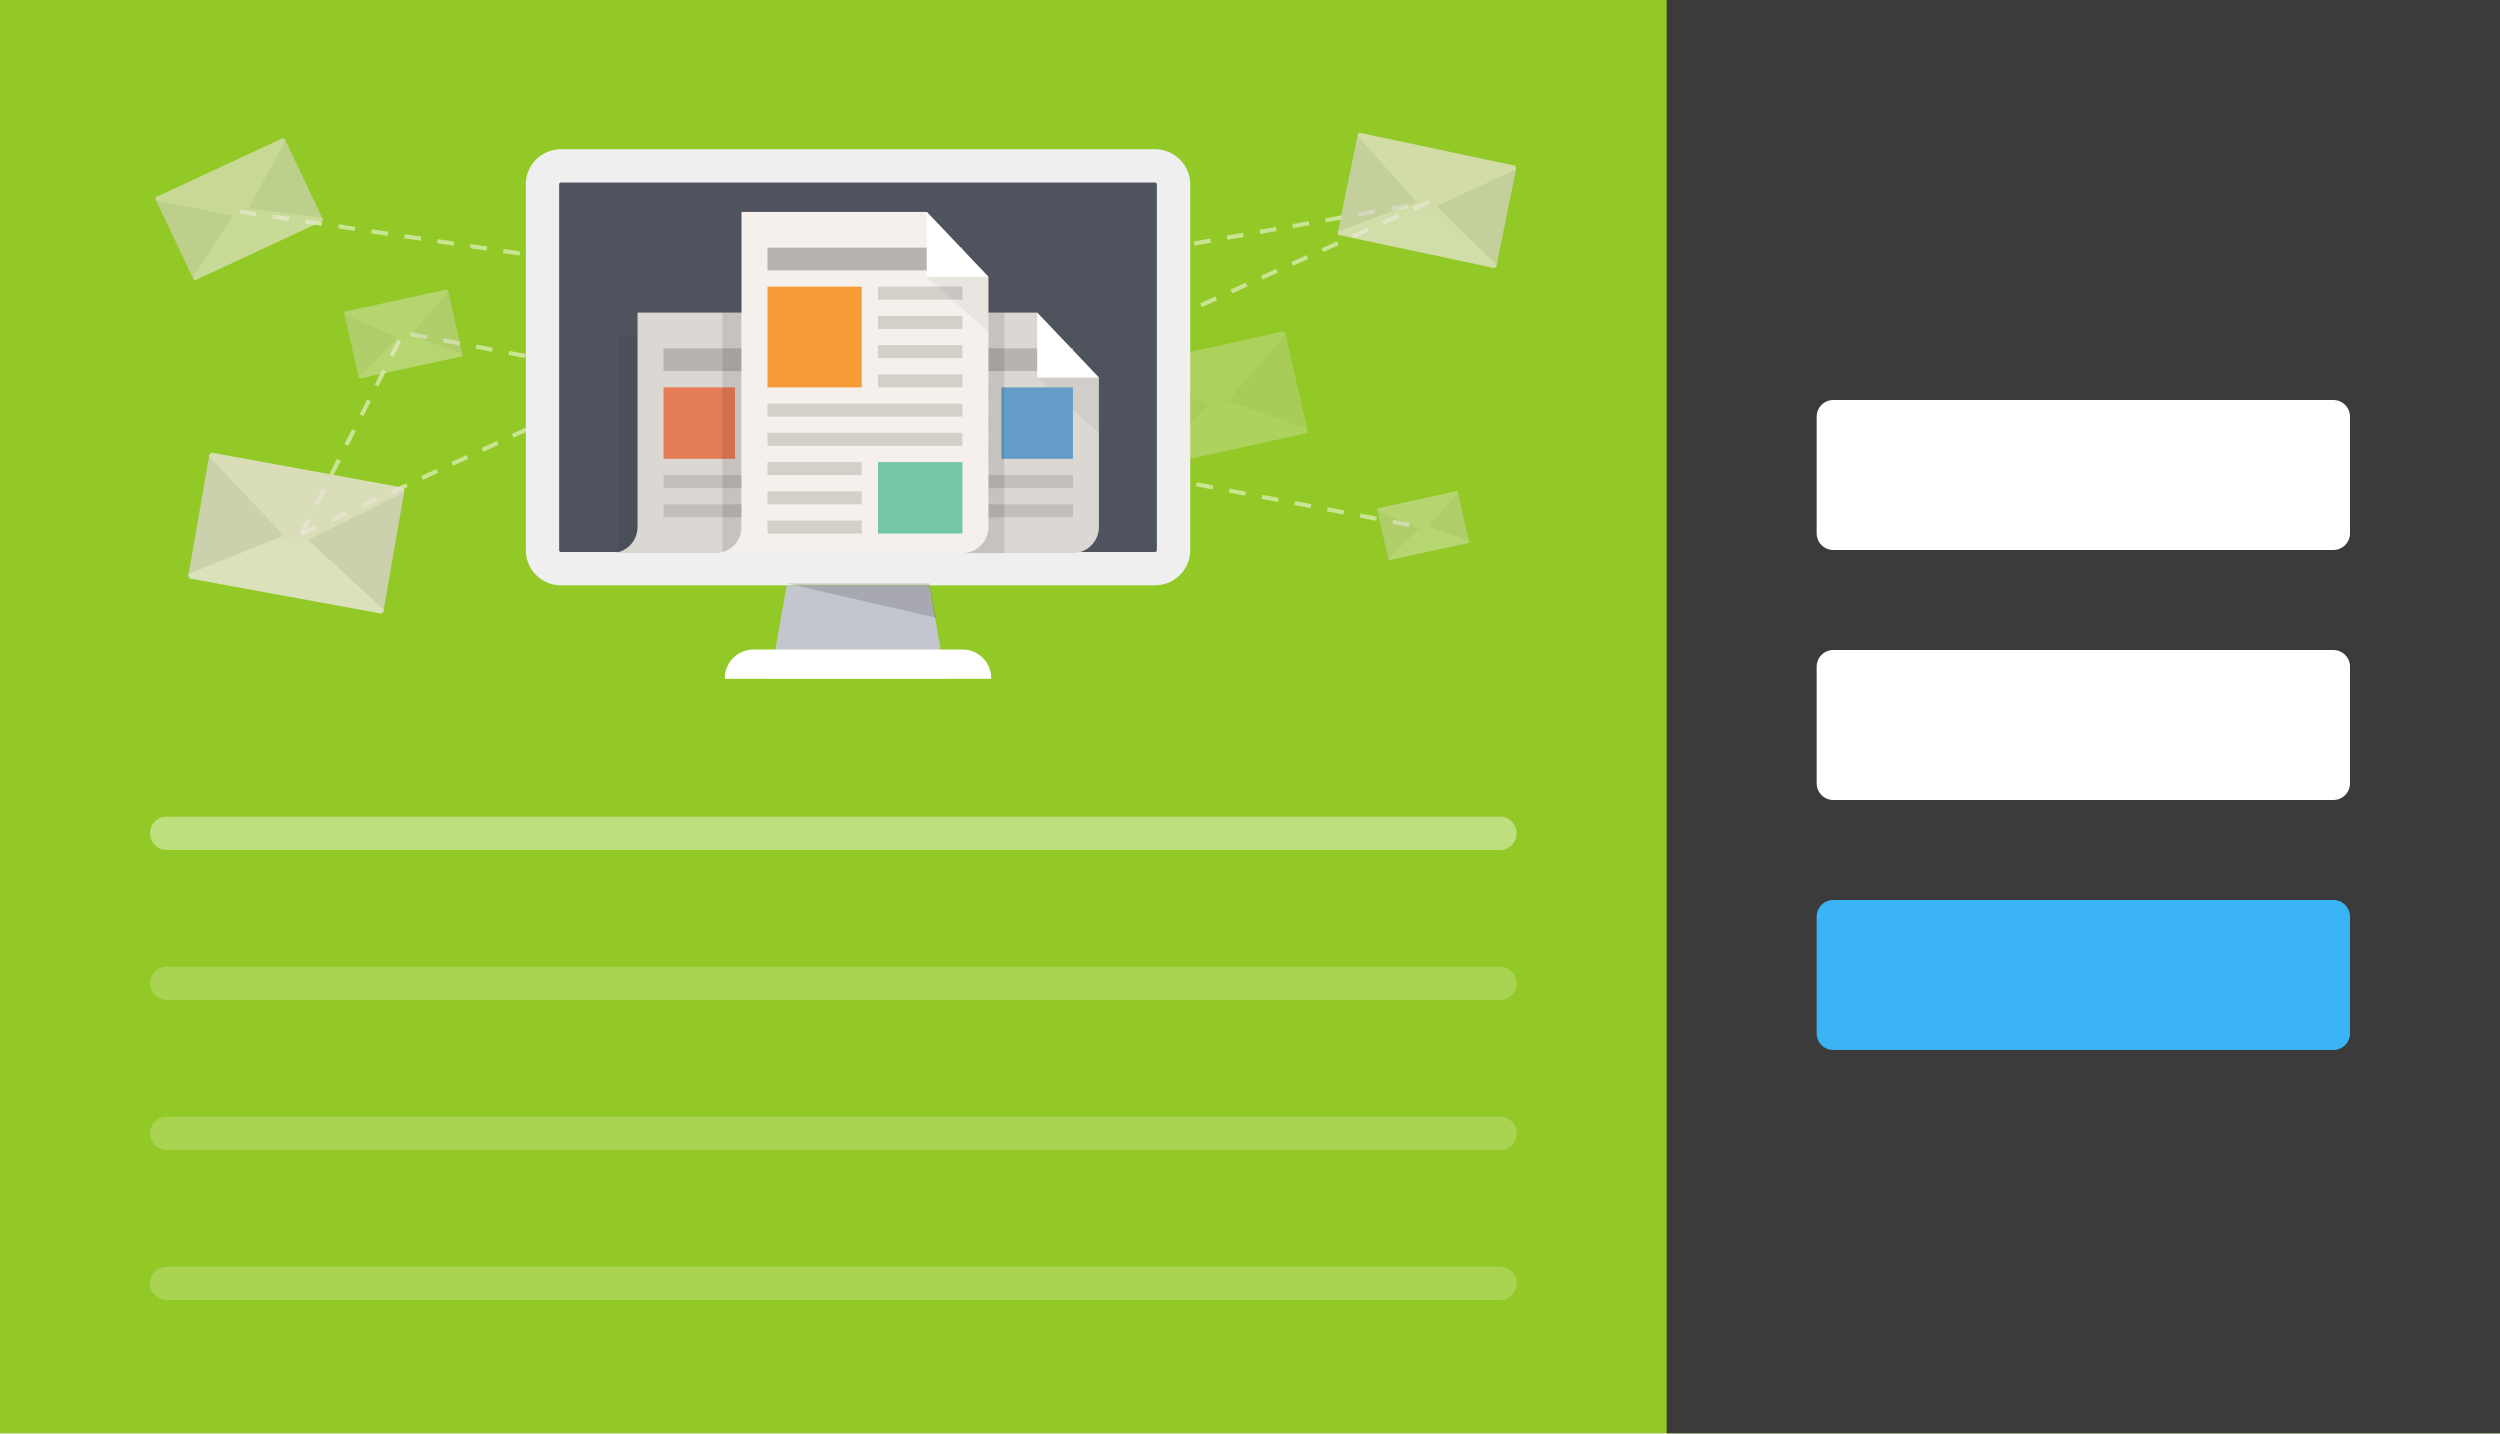
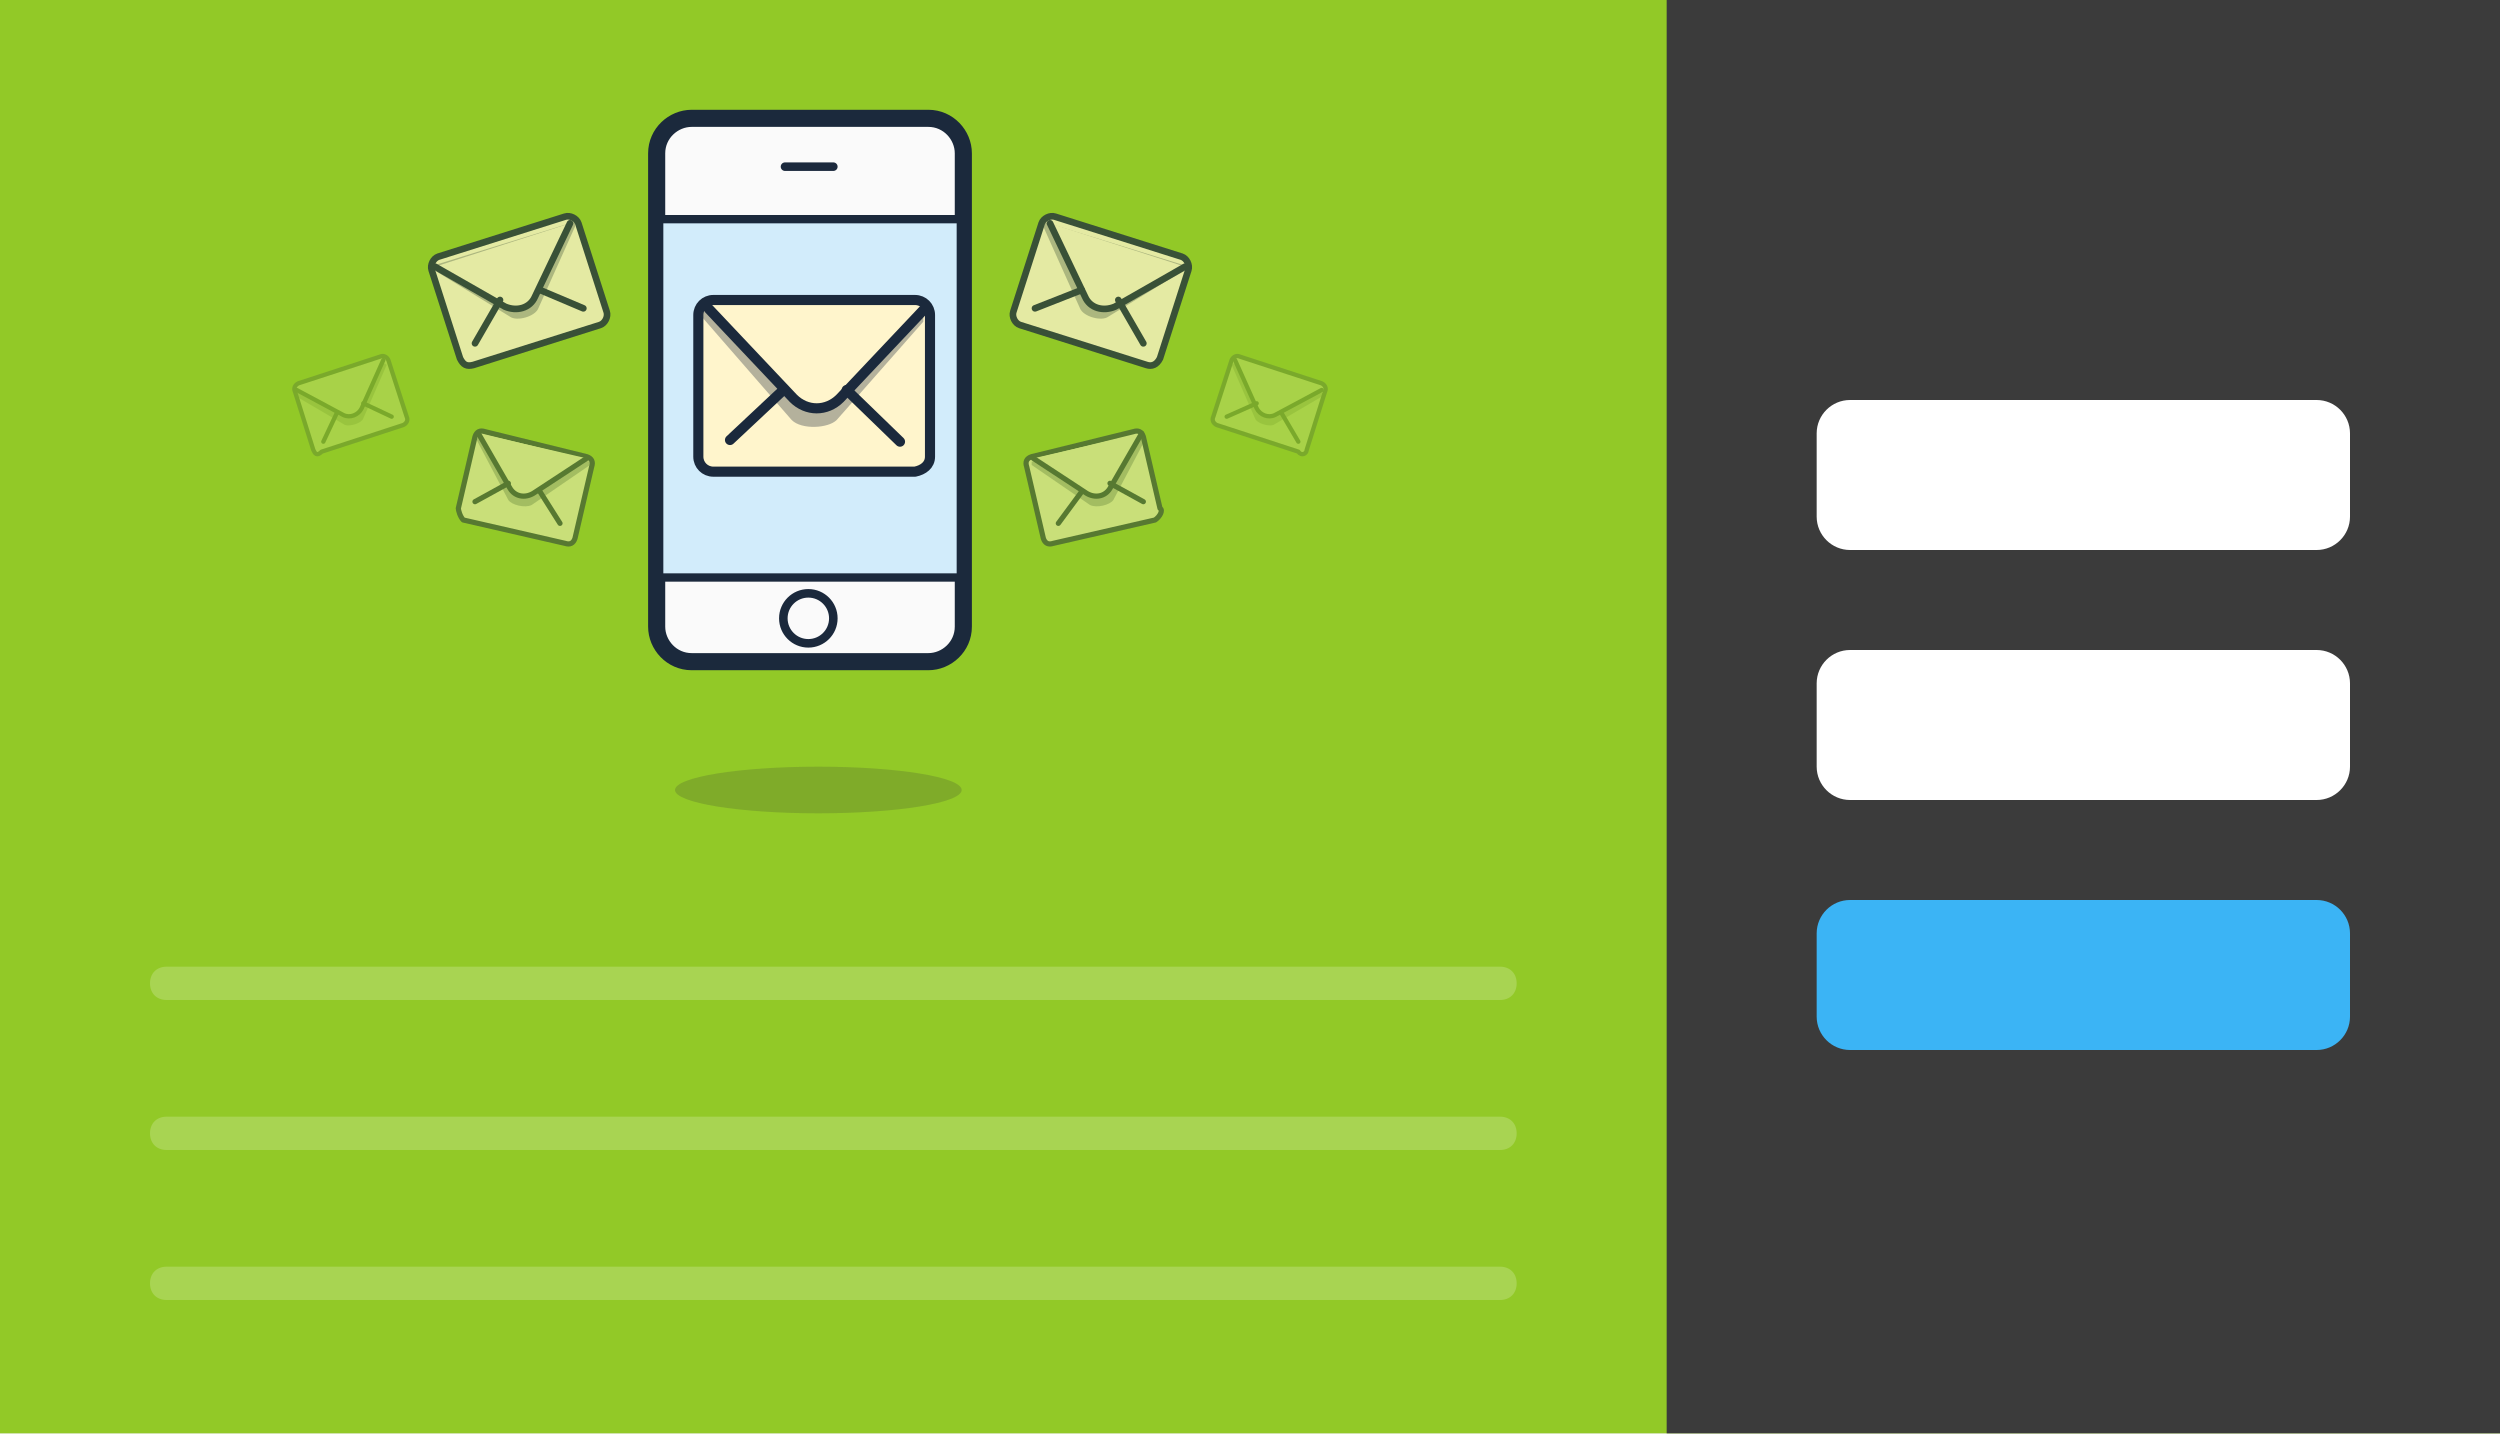
- <svg xmlns="http://www.w3.org/2000/svg" version="1.1" x="0px" y="0px" width="150px" height="86px" viewBox="0 0 150 86" enable-background="new 0 0 150 86" xml:space="preserve">
-   <g id="Layer_1">
-     <rect fill="#92C927" width="150" height="86" />
-     <path opacity="0.4" fill="#FFFFFF" d="M90,51H10c-0.552,0-1-0.448-1-1l0,0c0-0.552,0.448-1,1-1h80c0.552,0,1,0.448,1,1l0,0   C91,50.552,90.552,51,90,51z" />
+ <svg xmlns="http://www.w3.org/2000/svg" version="1.1" id="Layer_1" x="0px" y="0px" viewBox="-320 264 150 86" style="enable-background:new -320 264 150 86;" xml:space="preserve">
+   <style type="text/css">
+ 	.st0{fill:#92C927;}
+ 	.st1{opacity:0.2;fill:#FFFFFF;enable-background:new    ;}
+ 	.st2{fill:#3B3B3B;}
+ 	.st3{fill:#3BB4F5;}
+ 	.st4{fill:#FFFFFF;}
+ 	.st5{display:none;}
+ 	.st6{opacity:0.2;fill:#333333;enable-background:new    ;}
+ 	.st7{fill:#FAFAFA;stroke:#1B293C;stroke-width:1.027;stroke-linecap:round;stroke-linejoin:round;stroke-miterlimit:10;}
+ 	.st8{fill:none;stroke:#1B293C;stroke-width:0.513;stroke-linecap:round;stroke-linejoin:round;stroke-miterlimit:10;}
+ 	.st9{fill:#D2ECFB;}
+ 	.st10{fill:#1B293C;}
+ 	.st11{fill:#FFF5CC;stroke:#1B293C;stroke-width:0.607;stroke-linecap:round;stroke-linejoin:round;stroke-miterlimit:10;}
+ 	.st12{opacity:0.35;fill:#293342;enable-background:new    ;}
+ 	.st13{fill:none;stroke:#1B293C;stroke-width:0.607;stroke-linecap:round;stroke-linejoin:round;stroke-miterlimit:10;}
+ 	.st14{opacity:0.75;}
+ 	.st15{fill:#FFF5CC;stroke:#1B293C;stroke-width:0.399;stroke-linecap:round;stroke-linejoin:round;stroke-miterlimit:10;}
+ 	.st16{fill:none;stroke:#1B293C;stroke-width:0.399;stroke-linecap:round;stroke-linejoin:round;stroke-miterlimit:10;}
+ 	.st17{opacity:0.5;}
+ 	.st18{fill:#FFF5CC;stroke:#1B293C;stroke-width:0.312;stroke-linecap:round;stroke-linejoin:round;stroke-miterlimit:10;}
+ 	.st19{fill:none;stroke:#1B293C;stroke-width:0.312;stroke-linecap:round;stroke-linejoin:round;stroke-miterlimit:10;}
+ 	.st20{opacity:0.2;}
+ 	.st21{fill:#FFF5CC;stroke:#1B293C;stroke-width:0.259;stroke-linecap:round;stroke-linejoin:round;stroke-miterlimit:10;}
+ 	.st22{fill:none;stroke:#1B293C;stroke-width:0.259;stroke-linecap:round;stroke-linejoin:round;stroke-miterlimit:10;}
+ </style>
+   <g id="Layer_1_1_">
+     <rect x="-320" y="264" class="st0" width="150" height="86" />
+     <path class="st1" d="M-230,324h-80c-0.6,0-1-0.4-1-1l0,0c0-0.6,0.4-1,1-1h80c0.6,0,1,0.4,1,1l0,0C-229,323.6-229.4,324-230,324z" />
+     <path class="st1" d="M-230,333h-80c-0.6,0-1-0.4-1-1l0,0c0-0.6,0.4-1,1-1h80c0.6,0,1,0.4,1,1l0,0C-229,332.6-229.4,333-230,333z" />
+     <path class="st1" d="M-230,342h-80c-0.6,0-1-0.4-1-1l0,0c0-0.6,0.4-1,1-1h80c0.6,0,1,0.4,1,1l0,0C-229,341.6-229.4,342-230,342z" />
+     <rect x="-220" y="264" class="st2" width="50" height="86" />
+     <path class="st3" d="M-181,327h-28c-1.1,0-2-0.9-2-2v-5c0-1.1,0.9-2,2-2h28c1.1,0,2,0.9,2,2v5C-179,326.1-179.9,327-181,327z" />
+     <path class="st4" d="M-181,312h-28c-1.1,0-2-0.9-2-2v-5c0-1.1,0.9-2,2-2h28c1.1,0,2,0.9,2,2v5C-179,311.1-179.9,312-181,312z" />
+     <path class="st4" d="M-181,297h-28c-1.1,0-2-0.9-2-2v-5c0-1.1,0.9-2,2-2h28c1.1,0,2,0.9,2,2v5C-179,296.1-179.9,297-181,297z" />
+   </g>
+   <g id="Layer_2" class="st5">
+ </g>
+   <ellipse class="st6" cx="-270.9" cy="311.4" rx="8.6" ry="1.4" />
+   <path class="st7" d="M-280.6,273.2c0-1.2,1-2.1,2.1-2.1h14.2c1.2,0,2.1,1,2.1,2.1v28.4c0,1.2-1,2.1-2.1,2.1h-14.2  c-1.2,0-2.1-1-2.1-2.1V273.2z" />
+   <line class="st8" x1="-270" y1="274" x2="-272.9" y2="274" />
+   <g>
+     <path class="st9" d="M-280.2,298.6c-0.1,0-0.3-0.1-0.3-0.3v-21c0-0.1,0.1-0.3,0.3-0.3h17.6c0.1,0,0.3,0.1,0.3,0.3v21   c0,0.1-0.1,0.3-0.3,0.3H-280.2z" />
    <g>
-       <g opacity="0.5">
-         <path fill="#FFFFFF" d="M18.182,32.106l-0.223-0.113l0.452-0.892l0.223,0.113L18.182,32.106z M84.531,31.621l-0.982-0.188     l0.047-0.245l0.982,0.188L84.531,31.621z M82.566,31.245l-0.982-0.188l0.047-0.245L82.613,31L82.566,31.245z M80.603,30.87     l-0.982-0.188l0.047-0.245l0.982,0.188L80.603,30.87z M78.638,30.494l-0.982-0.188l0.047-0.245l0.982,0.188L78.638,30.494z      M19.086,30.323l-0.223-0.113l0.452-0.892l0.223,0.113L19.086,30.323z M76.673,30.119l-0.982-0.188l0.047-0.245l0.982,0.188     L76.673,30.119z M74.709,29.743l-0.982-0.188l0.047-0.245l0.982,0.188L74.709,29.743z M72.745,29.368l-0.982-0.188l0.047-0.245     l0.982,0.188L72.745,29.368z M70.78,28.992l-0.982-0.188l0.047-0.245l0.982,0.188L70.78,28.992z M68.815,28.617l-0.982-0.188     l0.047-0.245l0.982,0.188L68.815,28.617z M19.991,28.539l-0.223-0.113l0.453-0.892l0.223,0.113L19.991,28.539z M66.851,28.241     l-0.982-0.188l0.047-0.245l0.982,0.188L66.851,28.241z M64.887,27.866l-0.982-0.188l0.047-0.245l0.982,0.188L64.887,27.866z      M62.922,27.49l-0.982-0.188l0.047-0.245l0.982,0.188L62.922,27.49z M60.958,27.115l-0.982-0.188l0.047-0.245l0.982,0.188     L60.958,27.115z M20.896,26.755l-0.223-0.113l0.452-0.892l0.223,0.113L20.896,26.755z M58.993,26.739l-0.982-0.188l0.047-0.245     l0.982,0.188L58.993,26.739z M57.029,26.364l-0.982-0.188l0.047-0.245l0.982,0.188L57.029,26.364z M55.064,25.989l-0.982-0.188     l0.047-0.245l0.982,0.188L55.064,25.989z M53.1,25.613l-0.982-0.188l0.047-0.245l0.982,0.188L53.1,25.613z M51.136,25.238     l-0.982-0.188l0.047-0.245l0.982,0.188L51.136,25.238z M21.8,24.971l-0.223-0.113l0.452-0.892l0.223,0.113L21.8,24.971z      M49.171,24.862l-0.982-0.188l0.047-0.245l0.982,0.188L49.171,24.862z M47.207,24.487l-0.982-0.188l0.047-0.245l0.982,0.188     L47.207,24.487z M45.242,24.111l-0.982-0.188l0.047-0.245l0.982,0.188L45.242,24.111z M43.278,23.736l-0.982-0.188l0.047-0.245     l0.982,0.188L43.278,23.736z M41.313,23.36l-0.982-0.188l0.047-0.245l0.982,0.188L41.313,23.36z M22.704,23.188l-0.223-0.113     l0.452-0.892l0.223,0.113L22.704,23.188z M39.349,22.985l-0.982-0.188l0.047-0.245l0.982,0.188L39.349,22.985z M37.384,22.609     l-0.982-0.188l0.047-0.245l0.982,0.188L37.384,22.609z M35.42,22.234l-0.982-0.188l0.047-0.245l0.982,0.188L35.42,22.234z      M33.456,21.858l-0.982-0.188l0.047-0.245l0.982,0.188L33.456,21.858z M31.491,21.483l-0.982-0.188l0.047-0.245l0.982,0.188     L31.491,21.483z M23.608,21.403l-0.223-0.113l0.453-0.892l0.223,0.113L23.608,21.403z M29.527,21.107l-0.982-0.188l0.047-0.245     l0.982,0.188L29.527,21.107z M27.562,20.732l-0.982-0.188l0.047-0.245l0.982,0.188L27.562,20.732z M25.598,20.357l-0.982-0.188     l0.047-0.245l0.982,0.188L25.598,20.357z" />
-       </g>
-       <g opacity="0.5">
-         <path fill="#FFFFFF" d="M50.952,18.285l-0.989-0.147L50,17.891l0.989,0.147L50.952,18.285z M51.978,18.222l-0.044-0.246     l0.985-0.174l0.044,0.246L51.978,18.222z M48.974,17.99l-0.989-0.148l0.037-0.247l0.989,0.148L48.974,17.99z M53.948,17.874     l-0.044-0.246l0.984-0.174l0.044,0.246L53.948,17.874z M46.995,17.694l-0.989-0.148l0.037-0.247l0.989,0.148L46.995,17.694z      M55.917,17.524l-0.044-0.246l0.984-0.174l0.044,0.246L55.917,17.524z M45.017,17.399l-0.989-0.148l0.037-0.247l0.989,0.148     L45.017,17.399z M57.886,17.176l-0.044-0.246l0.985-0.174l0.044,0.246L57.886,17.176z M43.039,17.104l-0.989-0.148l0.037-0.247     l0.989,0.148L43.039,17.104z M59.855,16.827l-0.044-0.246l0.985-0.174l0.044,0.246L59.855,16.827z M41.061,16.808l-0.989-0.148     l0.037-0.247l0.989,0.148L41.061,16.808z M39.083,16.513l-0.989-0.148l0.037-0.247l0.989,0.148L39.083,16.513z M61.825,16.479     l-0.044-0.246l0.984-0.174l0.044,0.246L61.825,16.479z M37.105,16.217l-0.989-0.147l0.037-0.247l0.989,0.147L37.105,16.217z      M63.794,16.13l-0.044-0.246l0.985-0.174l0.044,0.246L63.794,16.13z M35.127,15.921l-0.989-0.147l0.037-0.247l0.989,0.147     L35.127,15.921z M65.764,15.781l-0.044-0.246l0.985-0.174l0.044,0.246L65.764,15.781z M33.149,15.626l-0.989-0.147l0.037-0.247     l0.989,0.147L33.149,15.626z M67.733,15.433l-0.044-0.246l0.985-0.174l0.044,0.246L67.733,15.433z M31.171,15.331l-0.989-0.147     l0.037-0.247l0.989,0.147L31.171,15.331z M69.703,15.083l-0.044-0.246l0.984-0.174l0.044,0.246L69.703,15.083z M29.193,15.035     l-0.989-0.147l0.037-0.247l0.989,0.147L29.193,15.035z M27.215,14.74l-0.989-0.147l0.037-0.247l0.989,0.147L27.215,14.74z      M71.672,14.735l-0.044-0.246l0.985-0.174l0.044,0.246L71.672,14.735z M25.237,14.444l-0.989-0.148l0.037-0.247l0.989,0.148     L25.237,14.444z M73.641,14.386l-0.044-0.246l0.985-0.174l0.044,0.246L73.641,14.386z M23.259,14.149l-0.989-0.148l0.037-0.247     l0.989,0.148L23.259,14.149z M75.61,14.038l-0.044-0.246l0.985-0.174l0.043,0.246L75.61,14.038z M21.281,13.854l-0.989-0.148     l0.037-0.247l0.989,0.148L21.281,13.854z M77.579,13.689l-0.043-0.246l0.985-0.174l0.043,0.246L77.579,13.689z M19.303,13.558     l-0.989-0.148l0.037-0.247l0.989,0.148L19.303,13.558z M79.549,13.34l-0.043-0.246l0.984-0.174l0.043,0.246L79.549,13.34z      M17.325,13.263l-0.989-0.148l0.037-0.247l0.989,0.148L17.325,13.263z M81.519,12.992l-0.043-0.246l0.984-0.175l0.043,0.246     L81.519,12.992z M15.347,12.967l-0.989-0.148l0.037-0.247l0.989,0.148L15.347,12.967z M83.487,12.643l-0.043-0.246l0.985-0.174     l0.043,0.246L83.487,12.643z" />
-       </g>
-       <g opacity="0.5">
-         <path fill="#FFFFFF" d="M55.724,25.858l-0.104-0.228l0.911-0.413l0.104,0.228L55.724,25.858z M57.546,25.032l-0.104-0.228     l0.911-0.413l0.104,0.228L57.546,25.032z M59.367,24.206l-0.104-0.228l0.911-0.413l0.104,0.228L59.367,24.206z M61.189,23.38     l-0.104-0.228l0.911-0.413l0.104,0.228L61.189,23.38z M63.011,22.555l-0.104-0.228l0.911-0.413l0.104,0.228L63.011,22.555z      M64.832,21.729l-0.104-0.228l0.911-0.413l0.104,0.228L64.832,21.729z M66.654,20.903l-0.104-0.228l0.911-0.413l0.104,0.228     L66.654,20.903z M68.475,20.078l-0.104-0.228l0.911-0.413l0.104,0.228L68.475,20.078z M70.297,19.252l-0.104-0.228l0.911-0.413     l0.104,0.228L70.297,19.252z M72.119,18.426l-0.104-0.228l0.911-0.413l0.104,0.228L72.119,18.426z M73.94,17.6l-0.104-0.228     l0.911-0.413l0.104,0.228L73.94,17.6z M75.762,16.774l-0.104-0.228l0.911-0.413l0.104,0.228L75.762,16.774z M77.583,15.949     l-0.104-0.228l0.911-0.413l0.104,0.228L77.583,15.949z M79.404,15.123l-0.104-0.228l0.911-0.413l0.104,0.228L79.404,15.123z      M81.227,14.297l-0.104-0.228l0.91-0.413l0.104,0.228L81.227,14.297z M83.048,13.472l-0.104-0.228l0.911-0.413l0.104,0.228     L83.048,13.472z M84.869,12.646l-0.104-0.228l0.911-0.413l0.104,0.228L84.869,12.646z" />
-       </g>
-       <g opacity="0.5">
-         <path fill="#FFFFFF" d="M18.124,32.163l-0.105-0.227l0.907-0.421l0.105,0.227L18.124,32.163z M19.937,31.32l-0.105-0.227     l0.907-0.421l0.105,0.227L19.937,31.32z M21.751,30.478l-0.105-0.227l0.907-0.421l0.105,0.227L21.751,30.478z M23.565,29.634     l-0.105-0.227l0.907-0.421l0.105,0.227L23.565,29.634z M25.378,28.792l-0.105-0.227l0.907-0.421l0.105,0.227L25.378,28.792z      M27.192,27.949l-0.105-0.227l0.907-0.421l0.105,0.227L27.192,27.949z M29.006,27.106L28.9,26.879l0.907-0.421l0.105,0.227     L29.006,27.106z M30.82,26.263l-0.105-0.227l0.907-0.421l0.105,0.227L30.82,26.263z M32.633,25.42l-0.105-0.227l0.907-0.421     l0.105,0.227L32.633,25.42z M34.447,24.577l-0.105-0.227l0.907-0.421l0.105,0.227L34.447,24.577z M36.261,23.734l-0.105-0.227     l0.907-0.421l0.105,0.227L36.261,23.734z M38.075,22.892l-0.105-0.227l0.907-0.421l0.105,0.227L38.075,22.892z M39.888,22.049     l-0.105-0.227l0.907-0.421l0.105,0.227L39.888,22.049z M41.702,21.206l-0.105-0.227l0.907-0.421l0.105,0.227L41.702,21.206z      M43.516,20.363l-0.105-0.227l0.907-0.422l0.105,0.227L43.516,20.363z M45.33,19.52l-0.105-0.227l0.907-0.421l0.105,0.227     L45.33,19.52z M47.143,18.677l-0.105-0.227l0.907-0.421l0.105,0.227L47.143,18.677z M48.957,17.834l-0.105-0.227l0.907-0.421     l0.105,0.227L48.957,17.834z M50.771,16.992l-0.105-0.227l0.907-0.421l0.105,0.227L50.771,16.992z" />
-       </g>
-       <g>
-         <polygon fill="#C4C6CF" points="56.744,40.727 46.217,40.727 47.192,35.138 55.769,35.138    " />
-         <path fill="#FFFFFF" d="M59.473,40.727H43.488v-0.033c0-0.951,0.771-1.722,1.722-1.722h12.542c0.951,0,1.722,0.771,1.722,1.722     V40.727z" />
-       </g>
-       <g opacity="0.8">
-         <path fill="#D9D3CD" d="M24.073,29.264l-0.476,0.112c-0.119,0.017-0.234,0.058-0.34,0.122l-5.42,2.313l4.869,4.972     c0.233,0.043,0.285-0.02,0.33-0.28l1.222-7.019C24.279,29.358,24.187,29.248,24.073,29.264z" />
-         <path fill="#D9D3CD" d="M12.8,27.202l0.409,0.274c0.106,0.058,0.2,0.137,0.278,0.235l4.454,4.119l-6.395,2.912     c-0.233-0.043-0.26-0.119-0.215-0.379l1.222-7.019C12.574,27.217,12.698,27.146,12.8,27.202z" />
-         <path fill="#EDE7DF" d="M11.345,34.423l6.495-2.612l5.167,4.746c0.035,0.136-0.073,0.268-0.201,0.245l-11.356-2.078     C11.323,34.7,11.266,34.538,11.345,34.423z" />
-         <path fill="#EBE4DC" d="M24.213,29.546l-6.202,3.08c-0.211,0.105-0.456,0.061-0.62-0.112l-4.825-5.098     c-0.035-0.136,0.073-0.268,0.201-0.245l11.34,2.075C24.235,29.269,24.292,29.431,24.213,29.546z" />
-       </g>
-       <g opacity="0.7">
-         <path fill="#D9D3CD" d="M90.823,9.945l-0.391,0.081c-0.097,0.011-0.192,0.042-0.281,0.092l-4.481,1.764l3.863,4.174     c0.189,0.04,0.233-0.01,0.276-0.221l1.16-5.706C90.989,10.027,90.916,9.935,90.823,9.945z" />
-         <path fill="#D9D3CD" d="M81.661,8l0.327,0.233c0.085,0.049,0.16,0.117,0.222,0.198l3.544,3.468l-5.291,2.231     c-0.189-0.04-0.21-0.104-0.167-0.315l1.16-5.706C81.476,8.007,81.579,7.953,81.661,8z" />
-         <path fill="#EDE7DF" d="M80.306,13.866l5.366-1.984l4.112,3.996c0.026,0.112-0.066,0.217-0.17,0.195l-9.229-1.959     C80.282,14.092,80.239,13.958,80.306,13.866z" />
-         <path fill="#EBE4DC" d="M90.931,10.179l-5.137,2.373c-0.175,0.081-0.374,0.039-0.504-0.106l-3.824-4.276     c-0.026-0.112,0.066-0.217,0.169-0.195l9.216,1.957C90.955,9.953,90.998,10.087,90.931,10.179z" />
-       </g>
-       <g opacity="0.3">
-         <path fill="#D9D3CD" d="M76.918,19.918l-0.323,0.235c-0.084,0.05-0.158,0.118-0.218,0.199l-3.352,3.458l5.243,2.205     c0.189-0.042,0.208-0.105,0.16-0.315l-1.302-5.675C77.103,19.924,76.999,19.87,76.918,19.918z" />
-         <path fill="#D9D3CD" d="M67.771,21.933l0.395,0.077c0.098,0.01,0.194,0.04,0.284,0.089l4.66,1.693l-3.896,4.218     c-0.189,0.042-0.234-0.008-0.282-0.218l-1.302-5.675C67.606,22.016,67.677,21.924,67.771,21.933z" />
-         <path fill="#EDE7DF" d="M68.961,27.835l4.067-4.024l5.396,1.94c0.069,0.091,0.03,0.225-0.074,0.248l-9.214,2.03     C69.033,28.051,68.938,27.946,68.961,27.835z" />
-         <path fill="#EBE4DC" d="M77.113,20.086l-3.698,4.284c-0.126,0.146-0.325,0.19-0.502,0.112l-5.249-2.314     c-0.069-0.091-0.03-0.225,0.074-0.248l9.201-2.027C77.041,19.87,77.136,19.975,77.113,20.086z" />
-       </g>
-       <g opacity="0.6">
-         <path fill="#D9D3CD" d="M16.91,8.335l-0.233,0.264c-0.063,0.059-0.113,0.131-0.149,0.213l-2.221,3.61l4.925,0.896     c0.154-0.072,0.159-0.13,0.077-0.301L17.11,8.388C17.071,8.305,16.971,8.278,16.91,8.335z" />
-         <path fill="#D9D3CD" d="M9.435,11.808l0.354-0.009c0.086-0.01,0.174-0.003,0.261,0.022l4.327,0.568l-2.545,4.367     c-0.154,0.072-0.203,0.038-0.284-0.133l-2.199-4.629C9.309,11.911,9.352,11.818,9.435,11.808z" />
-         <path fill="#EDE7DF" d="M11.581,16.653l2.728-4.232l5.006,0.639c0.077,0.065,0.068,0.188-0.016,0.227l-7.531,3.499     C11.684,16.824,11.583,16.753,11.581,16.653z" />
-         <path fill="#EBE4DC" d="M17.11,8.442l-2.362,4.385c-0.08,0.149-0.243,0.225-0.41,0.192L9.387,12.03     c-0.077-0.065-0.068-0.188,0.016-0.227l7.52-3.494C17.007,8.27,17.108,8.342,17.11,8.442z" />
-       </g>
-       <g opacity="0.4">
-         <path fill="#D9D3CD" d="M26.757,17.392l-0.212,0.154c-0.055,0.033-0.104,0.077-0.143,0.13l-2.206,2.265l3.438,1.456     c0.124-0.027,0.137-0.069,0.106-0.207l-0.845-3.727C26.879,17.396,26.81,17.36,26.757,17.392z" />
-         <path fill="#D9D3CD" d="M20.75,18.699l0.259,0.051c0.064,0.007,0.127,0.027,0.186,0.059l3.056,1.119l-2.564,2.763     c-0.124,0.027-0.154-0.005-0.185-0.143l-0.845-3.727C20.641,18.754,20.688,18.693,20.75,18.699z" />
-         <path fill="#EDE7DF" d="M21.521,22.575l2.676-2.635l3.539,1.282c0.045,0.06,0.019,0.148-0.049,0.163l-6.052,1.318     C21.568,22.717,21.506,22.649,21.521,22.575z" />
-         <path fill="#EBE4DC" d="M26.885,17.502l-2.434,2.806c-0.083,0.096-0.213,0.124-0.33,0.073l-3.442-1.527     c-0.045-0.06-0.019-0.148,0.049-0.163l6.043-1.316C26.838,17.36,26.9,17.429,26.885,17.502z" />
-       </g>
-       <g opacity="0.4">
-         <path fill="#D9D3CD" d="M87.367,29.482l-0.165,0.119c-0.043,0.025-0.081,0.06-0.111,0.101l-1.712,1.758l2.669,1.13     c0.096-0.021,0.106-0.053,0.082-0.16l-0.656-2.893C87.462,29.485,87.408,29.458,87.367,29.482z" />
-         <path fill="#D9D3CD" d="M82.704,30.497l0.201,0.04c0.05,0.005,0.099,0.021,0.144,0.046l2.372,0.869l-1.991,2.144     c-0.096,0.021-0.119-0.004-0.144-0.111l-0.656-2.893C82.62,30.539,82.656,30.492,82.704,30.497z" />
-         <path fill="#EDE7DF" d="M83.303,33.506l2.077-2.045l2.747,0.995c0.035,0.046,0.015,0.115-0.038,0.126l-4.697,1.023     C83.339,33.616,83.291,33.563,83.303,33.506z" />
-         <path fill="#EBE4DC" d="M87.466,29.568l-1.889,2.178c-0.064,0.074-0.166,0.096-0.256,0.056l-2.672-1.185     c-0.035-0.047-0.015-0.115,0.038-0.126l4.691-1.021C87.43,29.458,87.478,29.511,87.466,29.568z" />
-       </g>
-       <g>
-         <path fill="#4F535E" d="M33.656,34.119c-0.61,0-1.107-0.491-1.107-1.095V11.047c0-0.604,0.497-1.095,1.107-1.095h35.649     c0.61,0,1.107,0.491,1.107,1.095v21.977c0,0.604-0.497,1.095-1.107,1.095H33.656z" />
-         <g>
-           <path fill="#EFEFEF" d="M69.305,10.952c0.059,0,0.107,0.052,0.107,0.095v21.977c0,0.043-0.048,0.095-0.107,0.095H33.656      c-0.059,0-0.107-0.052-0.107-0.095V11.047c0-0.043,0.048-0.095,0.107-0.095H69.305 M69.305,8.952H33.656      c-1.159,0-2.107,0.943-2.107,2.095v21.977c0,1.152,0.948,2.095,2.107,2.095h35.649c1.159,0,2.107-0.943,2.107-2.095V11.047      C71.412,9.895,70.464,8.952,69.305,8.952L69.305,8.952z" />
-         </g>
-       </g>
-       <g>
-         <g opacity="0.05">
-           <rect x="37.107" y="20.122" width="1.145" height="13.061" />
-         </g>
-         <path fill="#DBD7D2" d="M38.252,18.758v12.866c0,0.861-0.698,1.56-1.56,1.56h12.476c0.858,0,1.56-0.702,1.56-1.56v-8.967     l-3.704-3.899L38.252,18.758z" />
-         <rect x="45.075" y="23.241" fill="#D3CFC9" width="4.094" height="0.78" />
-         <rect x="39.812" y="23.241" fill="#E57C58" width="4.289" height="4.289" />
-         <rect x="45.075" y="24.996" fill="#D3CFC9" width="4.094" height="0.78" />
-         <rect x="45.075" y="26.75" fill="#D3CFC9" width="4.094" height="0.78" />
-         <rect x="39.812" y="28.505" fill="#C2BEB9" width="9.357" height="0.78" />
-         <rect x="39.812" y="30.259" fill="#C2BEB9" width="9.357" height="0.78" />
-         <rect x="39.812" y="20.902" fill="#B7B3AE" width="9.357" height="1.365" />
-         <polygon fill="#FFFFFF" points="47.025,22.657 50.729,22.657 47.025,18.758    " />
-         <polygon opacity="0.05" points="50.729,22.657 47.025,22.657 50.729,25.971    " />
-       </g>
-       <g>
-         <g opacity="0.05">
-           <rect x="52.313" y="20.122" width="1.145" height="13.061" />
-         </g>
-         <path fill="#DBD7D2" d="M53.458,18.758v12.866c0,0.861-0.698,1.56-1.56,1.56h12.476c0.858,0,1.56-0.702,1.56-1.56v-8.967     l-3.704-3.899L53.458,18.758z" />
-         <rect x="55.017" y="23.241" fill="#C2BEB9" width="4.289" height="0.78" />
-         <rect x="55.017" y="24.996" fill="#C2BEB9" width="4.289" height="0.78" />
-         <rect x="55.017" y="26.75" fill="#C2BEB9" width="4.289" height="0.78" />
-         <rect x="55.017" y="28.505" fill="#C2BEB9" width="9.357" height="0.78" />
-         <rect x="55.017" y="30.259" fill="#C2BEB9" width="9.357" height="0.78" />
-         <rect x="55.017" y="20.902" fill="#B7B3AE" width="9.357" height="1.365" />
-         <polygon fill="#FFFFFF" points="62.23,22.657 65.934,22.657 62.23,18.758    " />
-         <polygon opacity="0.05" points="65.934,22.657 62.23,22.657 65.934,25.971    " />
-         <rect x="60.086" y="23.241" fill="#639DC7" width="4.289" height="4.289" />
-       </g>
-       <g>
-         <g opacity="0.1">
-           <rect x="43.345" y="18.758" width="1.145" height="14.426" />
-         </g>
-         <g opacity="0.1">
-           <rect x="57.552" y="18.758" width="2.705" height="14.426" />
-         </g>
-         <path fill="#F5F0EB" d="M44.491,12.715v18.909c0,0.861-0.698,1.56-1.56,1.56h14.815c0.858,0,1.56-0.702,1.56-1.56v-15.01     l-3.704-3.899L44.491,12.715z" />
-         <rect x="52.678" y="17.198" fill="#D3CFC9" width="5.068" height="0.78" />
-         <rect x="46.05" y="17.198" fill="#F59C36" width="5.653" height="6.043" />
-         <rect x="52.678" y="18.953" fill="#D3CFC9" width="5.068" height="0.78" />
-         <rect x="52.678" y="20.707" fill="#D3CFC9" width="5.068" height="0.78" />
-         <rect x="52.678" y="22.462" fill="#D3CFC9" width="5.068" height="0.78" />
-         <rect x="46.05" y="24.216" fill="#D3CFC9" width="11.696" height="0.78" />
-         <rect x="46.05" y="25.971" fill="#D3CFC9" width="11.696" height="0.78" />
-         <rect x="46.05" y="27.725" fill="#D3CFC9" width="5.653" height="0.78" />
-         <rect x="46.05" y="29.48" fill="#D3CFC9" width="5.653" height="0.78" />
-         <rect x="46.05" y="31.234" fill="#D3CFC9" width="5.653" height="0.78" />
-         <rect x="46.05" y="14.859" fill="#B7B3AE" width="11.696" height="1.365" />
-         <polygon fill="#FFFFFF" points="55.602,16.613 59.306,16.613 55.602,12.715    " />
-         <polygon opacity="0.05" points="59.306,16.613 55.602,16.613 59.306,19.927    " />
-         <rect x="52.678" y="27.725" fill="#74C7A5" width="5.068" height="4.289" />
-       </g>
-       <polygon opacity="0.15" points="47.192,35 55.769,35 56.159,37.063   " />
+       <path class="st10" d="M-262.6,277.4v21h-17.6v-21H-262.6 M-262.6,276.9h-17.6c-0.3,0-0.5,0.2-0.5,0.5v21c0,0.3,0.2,0.5,0.5,0.5    h17.6c0.3,0,0.5-0.2,0.5-0.5v-21C-262.1,277-262.4,276.9-262.6,276.9L-262.6,276.9z" />
    </g>
-     <path opacity="0.2" fill="#FFFFFF" d="M90,60H10c-0.552,0-1-0.448-1-1l0,0c0-0.552,0.448-1,1-1h80c0.552,0,1,0.448,1,1l0,0   C91,59.552,90.552,60,90,60z" />
-     <path opacity="0.2" fill="#FFFFFF" d="M90,69H10c-0.552,0-1-0.448-1-1l0,0c0-0.552,0.448-1,1-1h80c0.552,0,1,0.448,1,1l0,0   C91,68.552,90.552,69,90,69z" />
-     <path opacity="0.2" fill="#FFFFFF" d="M90,78H10c-0.552,0-1-0.448-1-1l0,0c0-0.552,0.448-1,1-1h80c0.552,0,1,0.448,1,1l0,0   C91,77.552,90.552,78,90,78z" />
-     <rect x="100" fill="#3B3B3B" width="50" height="86" />
-     <path fill="#3BB4F5" d="M140,63h-30c-0.552,0-1-0.448-1-1v-7c0-0.552,0.448-1,1-1h30c0.552,0,1,0.448,1,1v7   C141,62.552,140.552,63,140,63z" />
-     <path fill="#FFFFFF" d="M140,48h-30c-0.552,0-1-0.448-1-1v-7c0-0.552,0.448-1,1-1h30c0.552,0,1,0.448,1,1v7   C141,47.552,140.552,48,140,48z" />
-     <path fill="#FFFFFF" d="M140,33h-30c-0.552,0-1-0.448-1-1v-7c0-0.552,0.448-1,1-1h30c0.552,0,1,0.448,1,1v7   C141,32.552,140.552,33,140,33z" />
  </g>
-   <g id="Layer_2" display="none">
- </g>
+   <circle class="st8" cx="-271.5" cy="301.1" r="1.5" />
+   <g>
+     <path class="st11" d="M-264.2,291.4v-8.5c0-0.5-0.4-0.9-0.9-0.9h-12.1c-0.5,0-0.9,0.4-0.9,0.9v8.5c0,0.5,0.4,0.9,0.9,0.9h12.1   C-264.6,292.2-264.2,291.9-264.2,291.4z" />
+     <path class="st12" d="M-277.9,283l5.4,6.2c0.6,0.6,2.2,0.5,2.7,0l5.2-5.9v-0.6h-13.3L-277.9,283z" />
+     <path class="st11" d="M-277.5,282.5l5.1,5.4c0.8,0.8,2,0.8,2.8,0l5.1-5.4" />
+     <line class="st13" x1="-273" y1="287.4" x2="-276.2" y2="290.4" />
+     <line class="st13" x1="-269.2" y1="287.4" x2="-266" y2="290.5" />
+   </g>
+   <g class="st14">
+     <path class="st15" d="M-250.4,285.5l1.7-5.3c0.1-0.3-0.1-0.7-0.4-0.8l-7.6-2.4c-0.3-0.1-0.7,0.1-0.8,0.4l-1.7,5.3   c-0.1,0.3,0.1,0.7,0.4,0.8l7.6,2.4C-250.9,286-250.6,285.9-250.4,285.5z" />
+     <path class="st12" d="M-257.4,277.6l2.2,4.9c0.2,0.5,1.3,0.8,1.7,0.5l4.4-2.7l0.1-0.4l-8.4-2.6V277.6z" />
+     <path class="st15" d="M-257,277.4l2.1,4.4c0.3,0.7,1.1,0.9,1.8,0.6l4.2-2.4" />
+     <line class="st16" x1="-255.1" y1="281.4" x2="-257.9" y2="282.5" />
+     <line class="st16" x1="-252.9" y1="282" x2="-251.4" y2="284.6" />
+   </g>
+   <g class="st17">
+     <path class="st18" d="M-250.4,294.5l-1-4.3c-0.1-0.3-0.3-0.4-0.6-0.3l-6.1,1.5c-0.3,0.1-0.4,0.3-0.3,0.6l1,4.3   c0.1,0.3,0.3,0.4,0.6,0.3l6.1-1.4C-250.4,295-250.2,294.6-250.4,294.5z" />
+     <path class="st12" d="M-258.1,291.9l3.5,2.4c0.4,0.2,1.2,0,1.4-0.3l1.9-3.6l-0.1-0.3l-6.7,1.6L-258.1,291.9z" />
+     <path class="st18" d="M-258,291.5l3.2,2.1c0.5,0.3,1.1,0.2,1.4-0.3l1.9-3.3" />
+     <line class="st19" x1="-255.1" y1="293.5" x2="-256.5" y2="295.4" />
+     <line class="st19" x1="-253.4" y1="293" x2="-251.4" y2="294.1" />
+   </g>
+   <g class="st20">
+     <path class="st21" d="M-241.6,291l1.1-3.5c0.1-0.2,0-0.4-0.2-0.5l-4.9-1.6c-0.2-0.1-0.4,0-0.5,0.2l-1.1,3.4c-0.1,0.2,0,0.4,0.2,0.5   l4.9,1.6C-241.9,291.4-241.6,291.2-241.6,291z" />
+     <path class="st12" d="M-246.1,285.9l1.4,3.2c0.1,0.3,0.8,0.5,1.1,0.4l2.9-1.7l0.1-0.2l-5.4-1.8L-246.1,285.9z" />
+     <path class="st21" d="M-245.9,285.6l1.3,2.9c0.2,0.4,0.7,0.6,1.1,0.4l2.8-1.5" />
+     <line class="st22" x1="-244.6" y1="288.2" x2="-246.4" y2="289" />
+     <line class="st22" x1="-243.1" y1="288.8" x2="-242.1" y2="290.5" />
+   </g>
+   <g class="st14">
+     <path class="st15" d="M-292.4,285.5l-1.7-5.3c-0.1-0.3,0.1-0.7,0.4-0.8l7.6-2.4c0.3-0.1,0.7,0.1,0.8,0.4l1.7,5.3   c0.1,0.3-0.1,0.7-0.4,0.8l-7.6,2.4C-292,286-292.2,285.9-292.4,285.5z" />
+     <path class="st12" d="M-285.5,277.6l-2.2,4.9c-0.2,0.5-1.3,0.8-1.7,0.5l-4.4-2.7l-0.1-0.4l8.4-2.6L-285.5,277.6z" />
+     <path class="st15" d="M-285.8,277.4l-2.1,4.4c-0.3,0.7-1.1,0.9-1.8,0.6l-4.2-2.4" />
+     <line class="st16" x1="-287.6" y1="281.4" x2="-285" y2="282.5" />
+     <line class="st16" x1="-290" y1="282" x2="-291.5" y2="284.6" />
+   </g>
+   <g class="st17">
+     <path class="st18" d="M-292.5,294.5l1-4.3c0.1-0.3,0.3-0.4,0.6-0.3l6.1,1.5c0.3,0.1,0.4,0.3,0.3,0.6l-1,4.3   c-0.1,0.3-0.3,0.4-0.6,0.3l-6.1-1.4C-292.4,295-292.5,294.6-292.5,294.5z" />
+     <path class="st12" d="M-284.6,291.9l-3.5,2.4c-0.4,0.2-1.2,0-1.4-0.3l-1.9-3.6l0.1-0.3l6.7,1.6L-284.6,291.9z" />
+     <path class="st18" d="M-284.8,291.5l-3.2,2.1c-0.5,0.3-1.1,0.2-1.4-0.3l-1.9-3.3" />
+     <line class="st19" x1="-287.6" y1="293.5" x2="-286.4" y2="295.4" />
+     <line class="st19" x1="-289.5" y1="293" x2="-291.5" y2="294.1" />
+   </g>
+   <g class="st20">
+     <path class="st21" d="M-301.2,291l-1.1-3.5c-0.1-0.2,0-0.4,0.2-0.5l4.9-1.6c0.2-0.1,0.4,0,0.5,0.2l1.1,3.4c0.1,0.2,0,0.4-0.2,0.5   l-4.9,1.6C-301,291.4-301.1,291.2-301.2,291z" />
+     <path class="st12" d="M-296.8,285.9l-1.4,3.2c-0.1,0.3-0.8,0.5-1.1,0.4l-2.9-1.7l-0.1-0.2l5.4-1.8L-296.8,285.9z" />
+     <path class="st21" d="M-297,285.6l-1.3,2.9c-0.2,0.4-0.7,0.6-1.1,0.4l-2.8-1.5" />
+     <line class="st22" x1="-298.2" y1="288.2" x2="-296.5" y2="289" />
+     <line class="st22" x1="-299.8" y1="288.8" x2="-300.6" y2="290.5" />
+   </g>
</svg>
